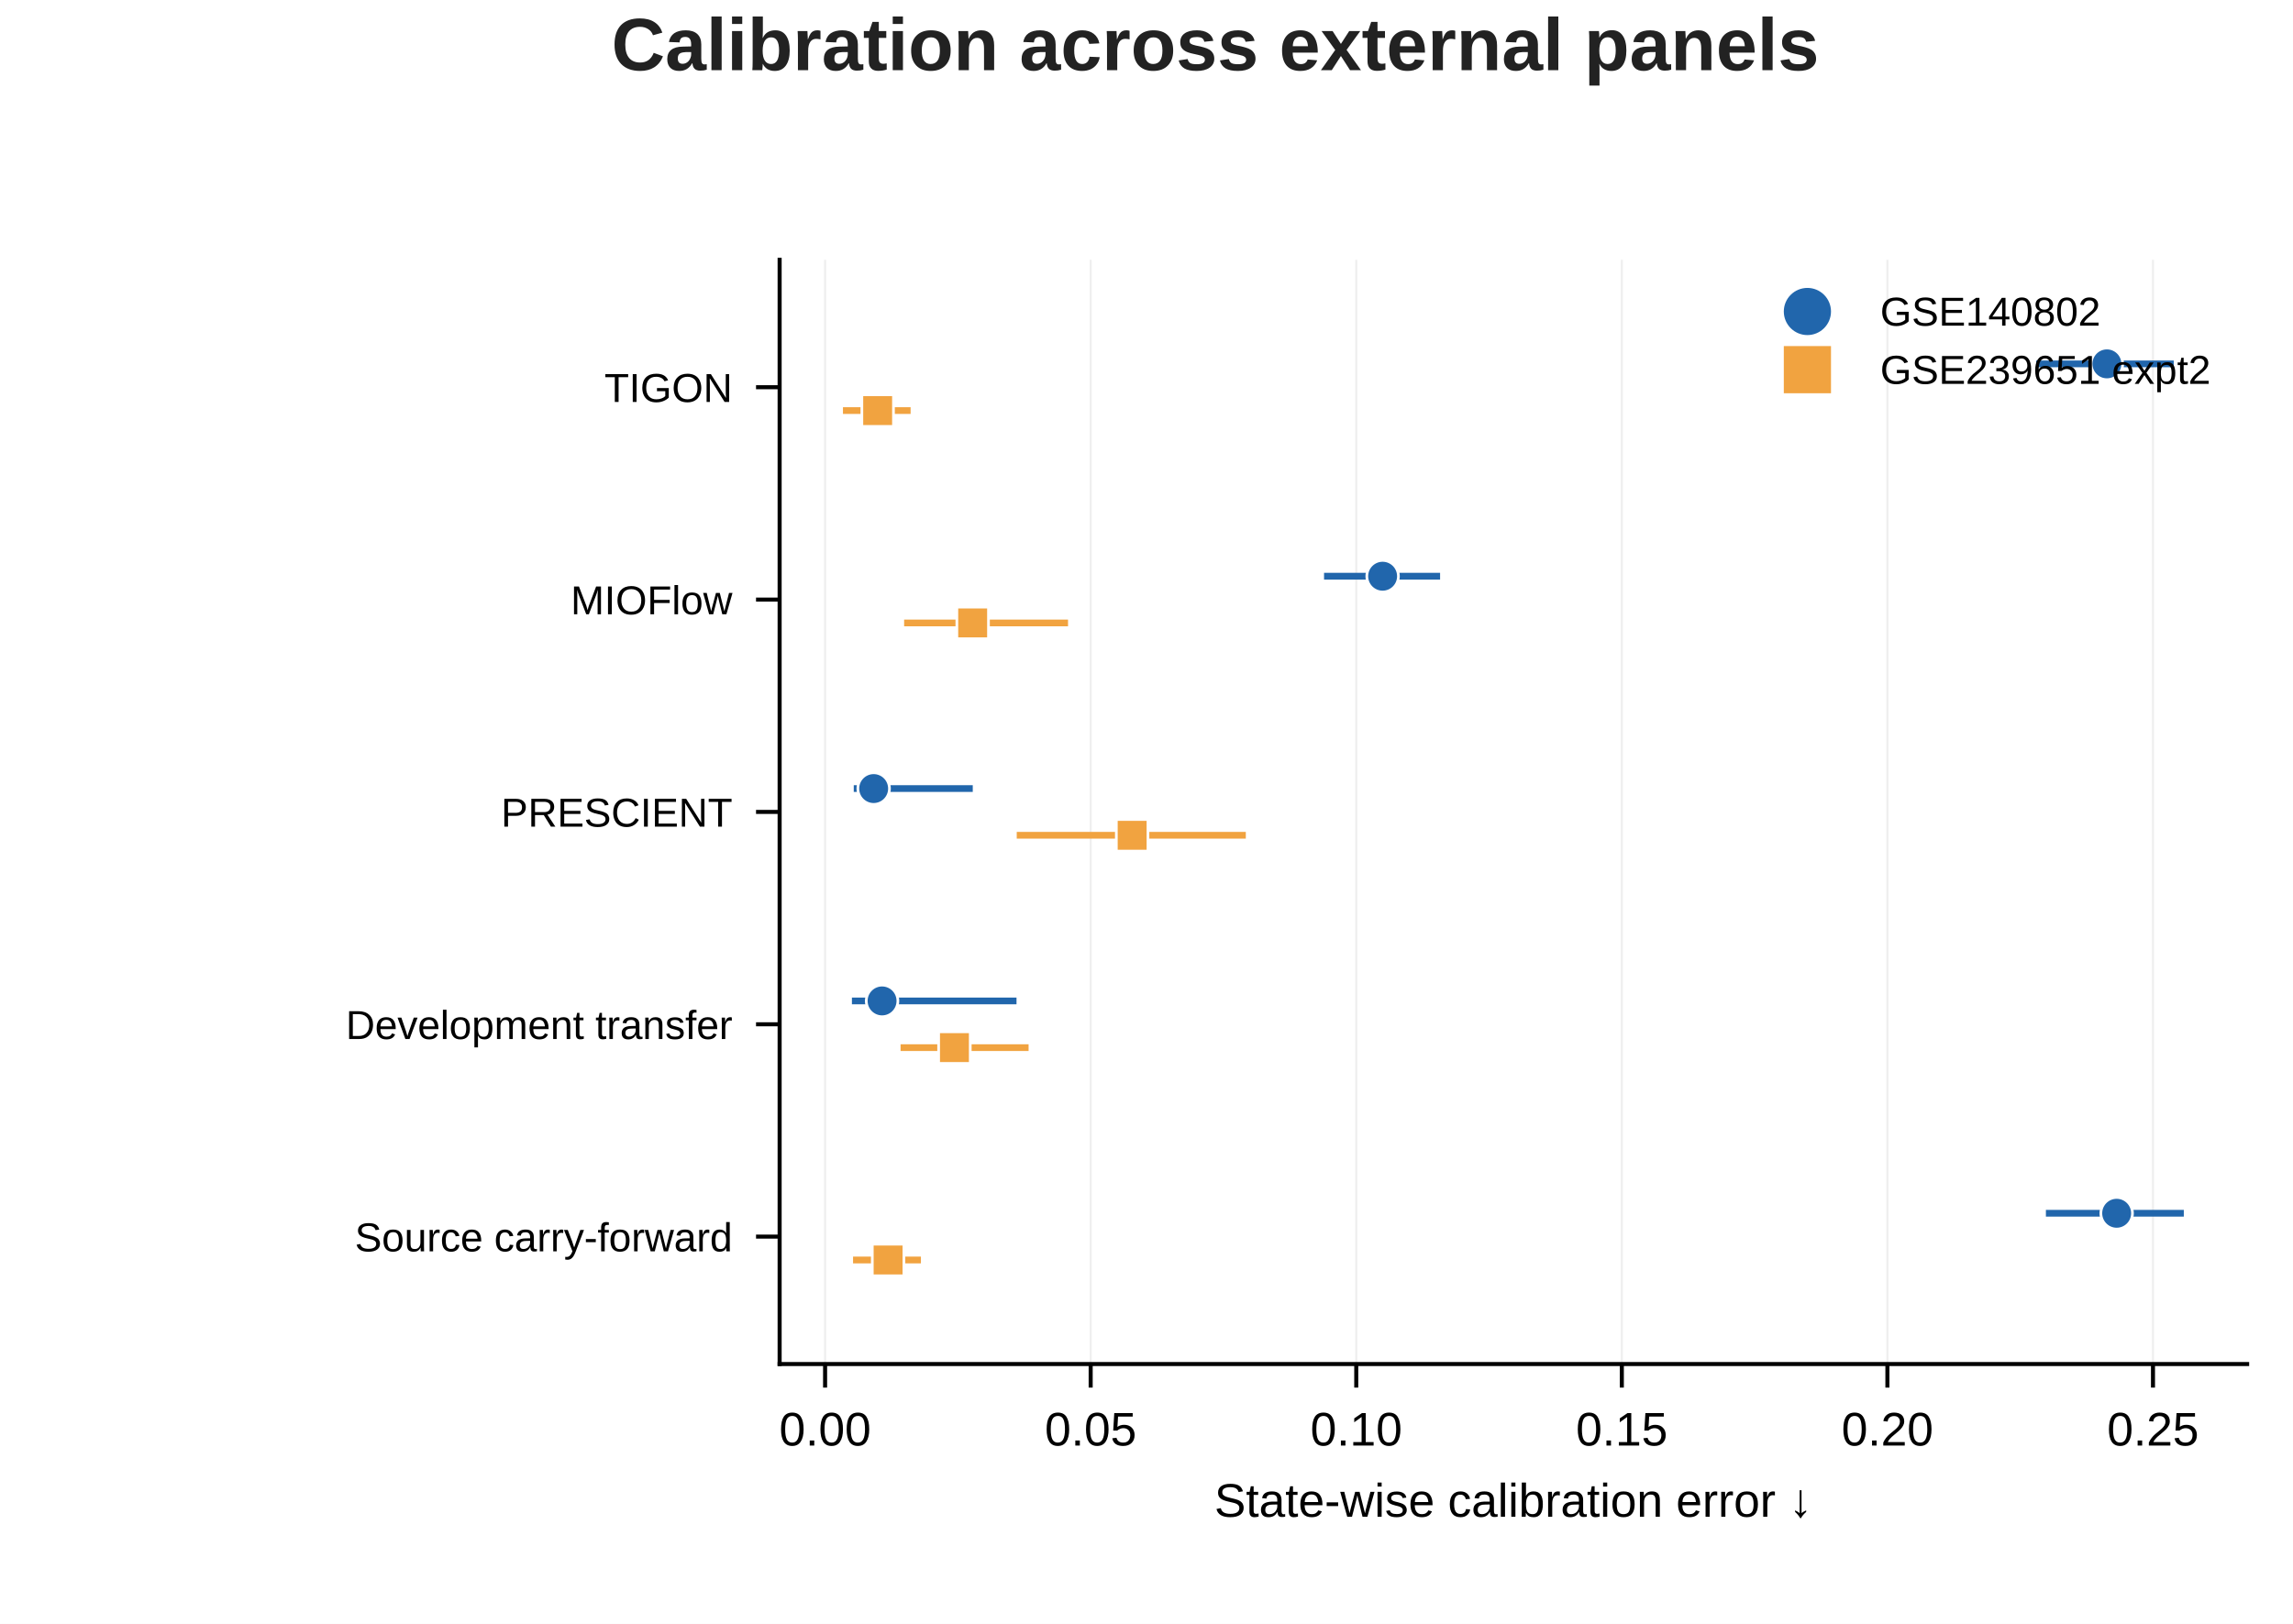
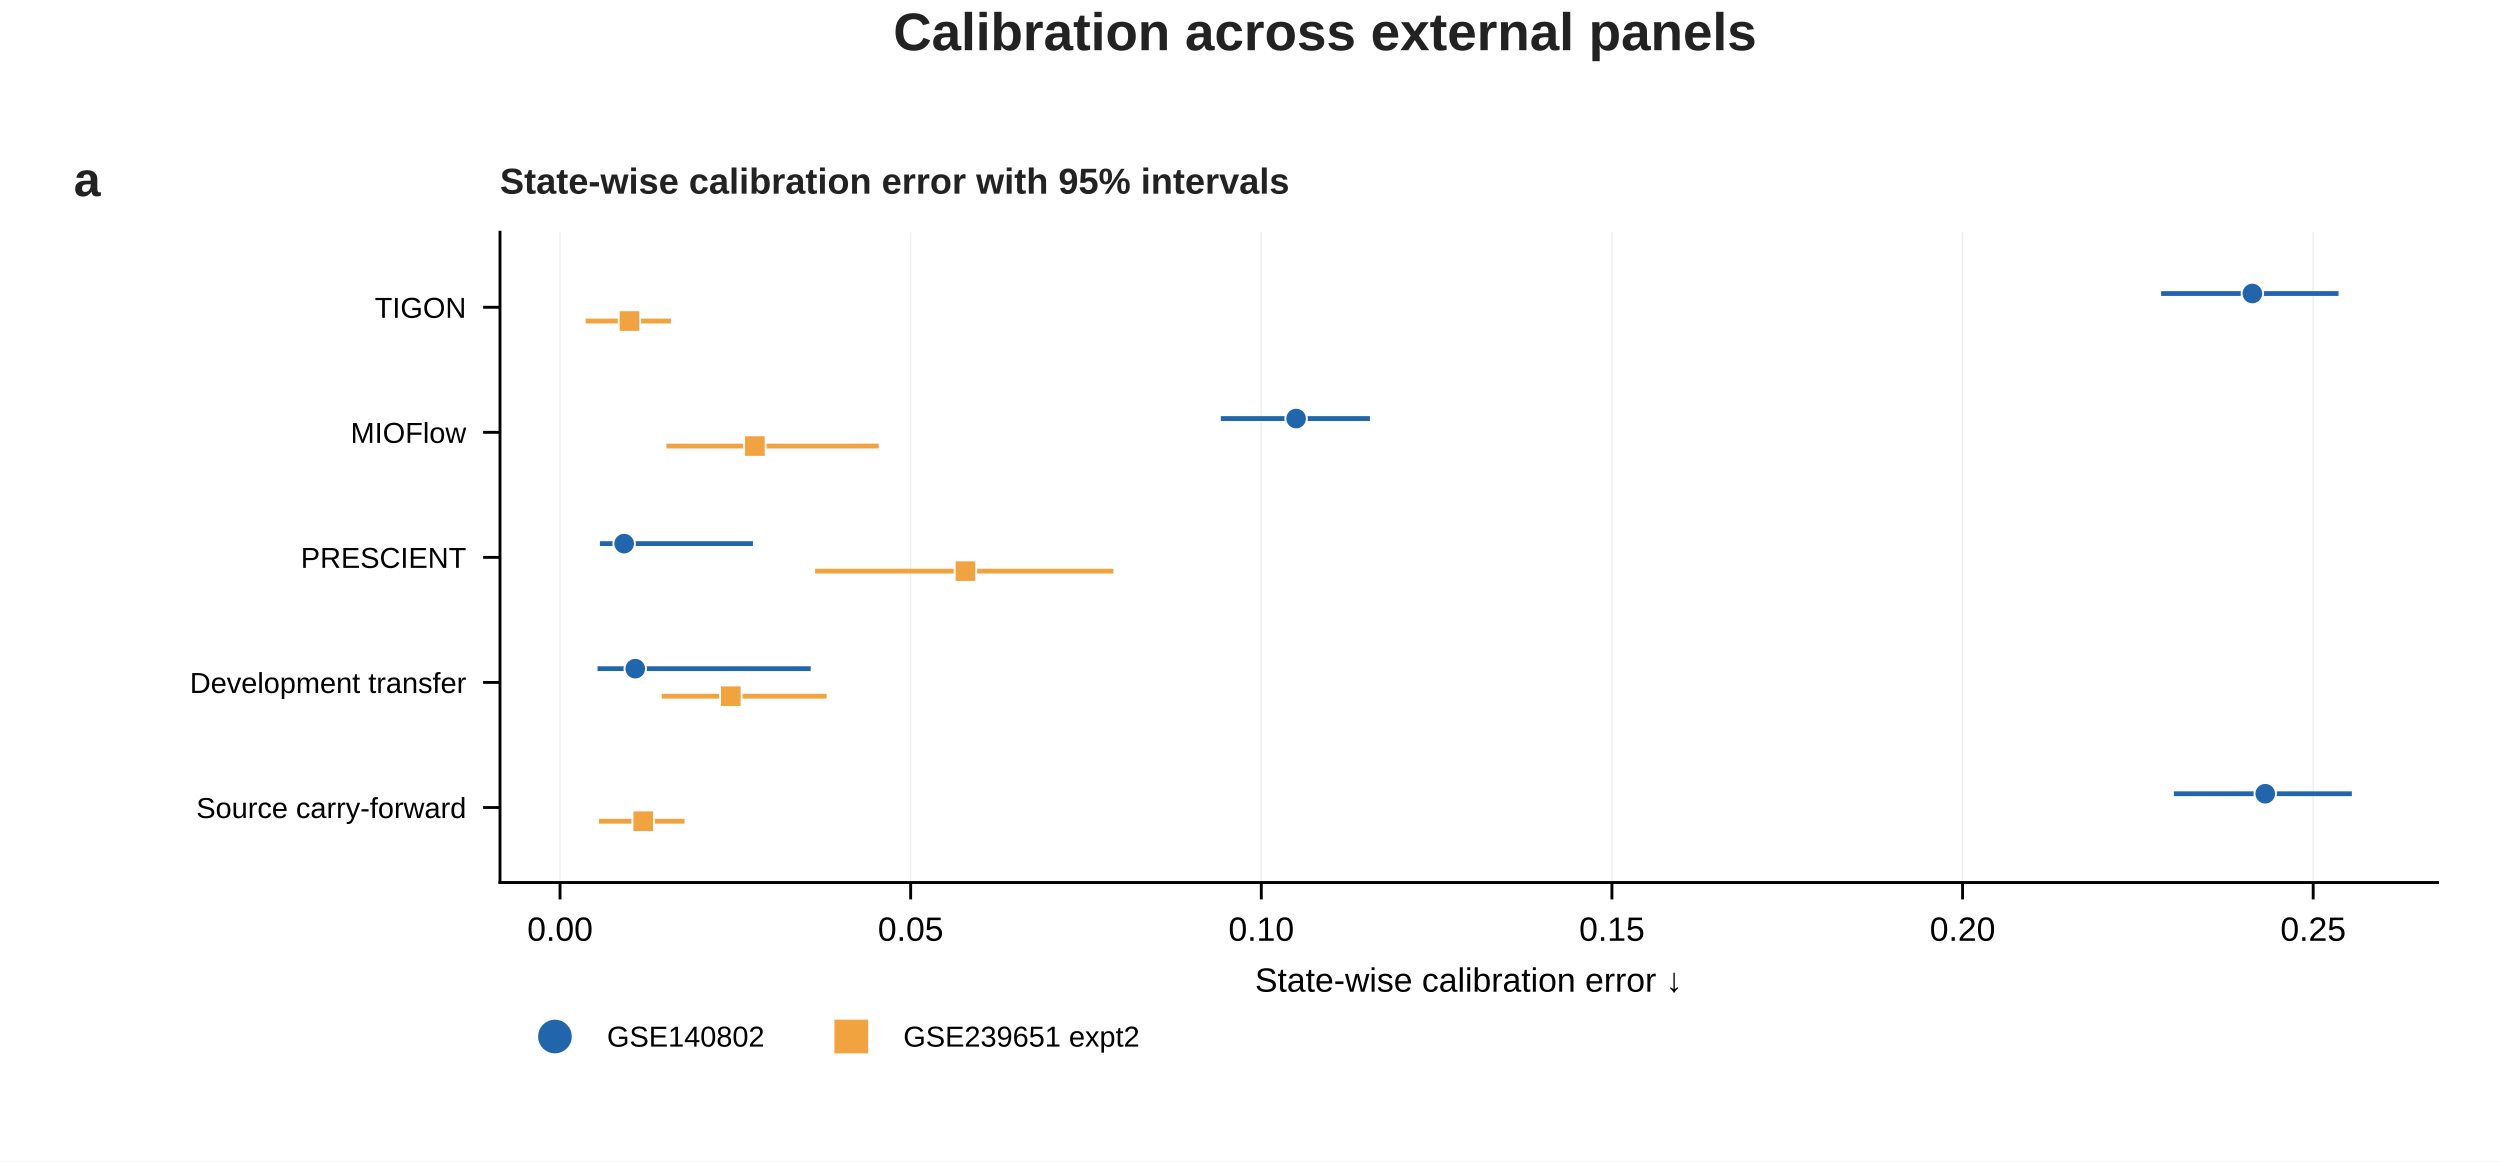
- <svg xmlns="http://www.w3.org/2000/svg" xmlns:xlink="http://www.w3.org/1999/xlink" width="340.157pt" height="240.945pt" viewBox="0 0 340.157 240.945" version="1.1">
+ <svg xmlns="http://www.w3.org/2000/svg" xmlns:xlink="http://www.w3.org/1999/xlink" width="518.74pt" height="240.945pt" viewBox="0 0 518.74 240.945" version="1.1">
  <defs>
    <style type="text/css">*{stroke-linejoin: round; stroke-linecap: butt}</style>
  </defs>
  <g id="figure_1">
    <g id="patch_1">
-       <path d="M 0 240.945  L 340.157 240.945  L 340.157 0  L 0 0  z " style="fill: #ffffff" />
+       <path d="M 0 240.945  L 518.74 240.945  L 518.74 0  L 0 0  z " style="fill: #ffffff" />
    </g>
    <g id="axes_1">
      <g id="patch_2">
-         <path d="M 115.654 202.394  L 333.354 202.394  L 333.354 38.551  L 115.654 38.551  z " style="fill: #ffffff" />
+         <path d="M 103.748 183.118  L 505.772 183.118  L 505.772 48.189  L 103.748 48.189  z " style="fill: #ffffff" />
      </g>
      <g id="matplotlib.axis_1">
        <g id="xtick_1">
          <g id="line2d_1">
-             <path d="M 122.399 202.394  L 122.399 38.551  " clip-path="url(#p80ca6a754b)" style="fill: none; stroke: #e0e0e0; stroke-opacity: 0.55; stroke-width: 0.3; stroke-linecap: square" />
+             <path d="M 116.205 183.118  L 116.205 48.189  " clip-path="url(#pa4a8a02f5b)" style="fill: none; stroke: #e0e0e0; stroke-opacity: 0.55; stroke-width: 0.3; stroke-linecap: square" />
          </g>
          <g id="line2d_2">
            <defs>
-               <path id="m14a23fce37" d="M 0 0  L 0 3.5  " style="stroke: #000000; stroke-width: 0.6" />
+               <path id="m62a2dc7323" d="M 0 0  L 0 3.5  " style="stroke: #000000; stroke-width: 0.6" />
            </defs>
            <g>
-               <use xlink:href="#m14a23fce37" x="122.399" y="202.394" style="stroke: #000000; stroke-width: 0.6" />
+               <use xlink:href="#m62a2dc7323" x="116.205" y="183.118" style="stroke: #000000; stroke-width: 0.6" />
            </g>
          </g>
          <g id="text_1">
-             <text style="font-size: 7px; font-family: 'Arial', 'Helvetica', 'Liberation Sans', sans-serif; text-anchor: middle" x="122.399" y="214.49" transform="rotate(-0 122.3991 214.4899)">0.00</text>
+             <text style="font-size: 7px; font-family: 'Arial', 'Helvetica', 'Liberation Sans', sans-serif; text-anchor: middle" x="116.205" y="195.214" transform="rotate(-0 116.205 195.2143)">0.00</text>
          </g>
        </g>
        <g id="xtick_2">
          <g id="line2d_3">
-             <path d="M 161.796 202.394  L 161.796 38.551  " clip-path="url(#p80ca6a754b)" style="fill: none; stroke: #e0e0e0; stroke-opacity: 0.55; stroke-width: 0.3; stroke-linecap: square" />
+             <path d="M 188.959 183.118  L 188.959 48.189  " clip-path="url(#pa4a8a02f5b)" style="fill: none; stroke: #e0e0e0; stroke-opacity: 0.55; stroke-width: 0.3; stroke-linecap: square" />
          </g>
          <g id="line2d_4">
            <g>
-               <use xlink:href="#m14a23fce37" x="161.796" y="202.394" style="stroke: #000000; stroke-width: 0.6" />
+               <use xlink:href="#m62a2dc7323" x="188.959" y="183.118" style="stroke: #000000; stroke-width: 0.6" />
            </g>
          </g>
          <g id="text_2">
-             <text style="font-size: 7px; font-family: 'Arial', 'Helvetica', 'Liberation Sans', sans-serif; text-anchor: middle" x="161.796" y="214.49" transform="rotate(-0 161.7964 214.4899)">0.05</text>
+             <text style="font-size: 7px; font-family: 'Arial', 'Helvetica', 'Liberation Sans', sans-serif; text-anchor: middle" x="188.959" y="195.214" transform="rotate(-0 188.9592 195.2143)">0.05</text>
          </g>
        </g>
        <g id="xtick_3">
          <g id="line2d_5">
-             <path d="M 201.194 202.394  L 201.194 38.551  " clip-path="url(#p80ca6a754b)" style="fill: none; stroke: #e0e0e0; stroke-opacity: 0.55; stroke-width: 0.3; stroke-linecap: square" />
+             <path d="M 261.713 183.118  L 261.713 48.189  " clip-path="url(#pa4a8a02f5b)" style="fill: none; stroke: #e0e0e0; stroke-opacity: 0.55; stroke-width: 0.3; stroke-linecap: square" />
          </g>
          <g id="line2d_6">
            <g>
-               <use xlink:href="#m14a23fce37" x="201.194" y="202.394" style="stroke: #000000; stroke-width: 0.6" />
+               <use xlink:href="#m62a2dc7323" x="261.713" y="183.118" style="stroke: #000000; stroke-width: 0.6" />
            </g>
          </g>
          <g id="text_3">
-             <text style="font-size: 7px; font-family: 'Arial', 'Helvetica', 'Liberation Sans', sans-serif; text-anchor: middle" x="201.194" y="214.49" transform="rotate(-0 201.1937 214.4899)">0.10</text>
+             <text style="font-size: 7px; font-family: 'Arial', 'Helvetica', 'Liberation Sans', sans-serif; text-anchor: middle" x="261.713" y="195.214" transform="rotate(-0 261.7133 195.2143)">0.10</text>
          </g>
        </g>
        <g id="xtick_4">
          <g id="line2d_7">
-             <path d="M 240.591 202.394  L 240.591 38.551  " clip-path="url(#p80ca6a754b)" style="fill: none; stroke: #e0e0e0; stroke-opacity: 0.55; stroke-width: 0.3; stroke-linecap: square" />
+             <path d="M 334.468 183.118  L 334.468 48.189  " clip-path="url(#pa4a8a02f5b)" style="fill: none; stroke: #e0e0e0; stroke-opacity: 0.55; stroke-width: 0.3; stroke-linecap: square" />
          </g>
          <g id="line2d_8">
            <g>
-               <use xlink:href="#m14a23fce37" x="240.591" y="202.394" style="stroke: #000000; stroke-width: 0.6" />
+               <use xlink:href="#m62a2dc7323" x="334.468" y="183.118" style="stroke: #000000; stroke-width: 0.6" />
            </g>
          </g>
          <g id="text_4">
-             <text style="font-size: 7px; font-family: 'Arial', 'Helvetica', 'Liberation Sans', sans-serif; text-anchor: middle" x="240.591" y="214.49" transform="rotate(-0 240.591 214.4899)">0.15</text>
+             <text style="font-size: 7px; font-family: 'Arial', 'Helvetica', 'Liberation Sans', sans-serif; text-anchor: middle" x="334.468" y="195.214" transform="rotate(-0 334.4675 195.2143)">0.15</text>
          </g>
        </g>
        <g id="xtick_5">
          <g id="line2d_9">
-             <path d="M 279.988 202.394  L 279.988 38.551  " clip-path="url(#p80ca6a754b)" style="fill: none; stroke: #e0e0e0; stroke-opacity: 0.55; stroke-width: 0.3; stroke-linecap: square" />
+             <path d="M 407.222 183.118  L 407.222 48.189  " clip-path="url(#pa4a8a02f5b)" style="fill: none; stroke: #e0e0e0; stroke-opacity: 0.55; stroke-width: 0.3; stroke-linecap: square" />
          </g>
          <g id="line2d_10">
            <g>
-               <use xlink:href="#m14a23fce37" x="279.988" y="202.394" style="stroke: #000000; stroke-width: 0.6" />
+               <use xlink:href="#m62a2dc7323" x="407.222" y="183.118" style="stroke: #000000; stroke-width: 0.6" />
            </g>
          </g>
          <g id="text_5">
-             <text style="font-size: 7px; font-family: 'Arial', 'Helvetica', 'Liberation Sans', sans-serif; text-anchor: middle" x="279.988" y="214.49" transform="rotate(-0 279.9883 214.4899)">0.20</text>
+             <text style="font-size: 7px; font-family: 'Arial', 'Helvetica', 'Liberation Sans', sans-serif; text-anchor: middle" x="407.222" y="195.214" transform="rotate(-0 407.2217 195.2143)">0.20</text>
          </g>
        </g>
        <g id="xtick_6">
          <g id="line2d_11">
-             <path d="M 319.386 202.394  L 319.386 38.551  " clip-path="url(#p80ca6a754b)" style="fill: none; stroke: #e0e0e0; stroke-opacity: 0.55; stroke-width: 0.3; stroke-linecap: square" />
+             <path d="M 479.976 183.118  L 479.976 48.189  " clip-path="url(#pa4a8a02f5b)" style="fill: none; stroke: #e0e0e0; stroke-opacity: 0.55; stroke-width: 0.3; stroke-linecap: square" />
          </g>
          <g id="line2d_12">
            <g>
-               <use xlink:href="#m14a23fce37" x="319.386" y="202.394" style="stroke: #000000; stroke-width: 0.6" />
+               <use xlink:href="#m62a2dc7323" x="479.976" y="183.118" style="stroke: #000000; stroke-width: 0.6" />
            </g>
          </g>
          <g id="text_6">
-             <text style="font-size: 7px; font-family: 'Arial', 'Helvetica', 'Liberation Sans', sans-serif; text-anchor: middle" x="319.386" y="214.49" transform="rotate(-0 319.3856 214.4899)">0.25</text>
+             <text style="font-size: 7px; font-family: 'Arial', 'Helvetica', 'Liberation Sans', sans-serif; text-anchor: middle" x="479.976" y="195.214" transform="rotate(-0 479.9759 195.2143)">0.25</text>
          </g>
        </g>
        <g id="text_7">
-           <text style="font-size: 7px; font-family: 'Arial', 'Helvetica', 'Liberation Sans', sans-serif; text-anchor: middle" x="224.504" y="225.059" transform="rotate(-0 224.5039 225.0592)">State-wise calibration error ↓</text>
+           <text style="font-size: 7px; font-family: 'Arial', 'Helvetica', 'Liberation Sans', sans-serif; text-anchor: middle" x="304.76" y="205.784" transform="rotate(-0 304.7598 205.7836)">State-wise calibration error ↓</text>
        </g>
      </g>
      <g id="matplotlib.axis_2">
        <g id="ytick_1">
          <g id="line2d_13">
            <defs>
-               <path id="m4777a231f3" d="M 0 0  L -3.5 0  " style="stroke: #000000; stroke-width: 0.6" />
+               <path id="m849b7c65e0" d="M 0 0  L -3.5 0  " style="stroke: #000000; stroke-width: 0.6" />
            </defs>
            <g>
-               <use xlink:href="#m4777a231f3" x="115.654" y="57.456" style="stroke: #000000; stroke-width: 0.6" />
+               <use xlink:href="#m849b7c65e0" x="103.748" y="63.758" style="stroke: #000000; stroke-width: 0.6" />
            </g>
          </g>
          <g id="text_8">
-             <text style="font-size: 6px; font-family: 'Arial', 'Helvetica', 'Liberation Sans', sans-serif; text-anchor: end" x="108.654" y="59.642" transform="rotate(-0 108.6535 59.64187)">TIGON</text>
+             <text style="font-size: 6px; font-family: 'Arial', 'Helvetica', 'Liberation Sans', sans-serif; text-anchor: end" x="96.748" y="65.944" transform="rotate(-0 96.74803 65.9435)">TIGON</text>
          </g>
        </g>
        <g id="ytick_2">
          <g id="line2d_14">
            <g>
-               <use xlink:href="#m4777a231f3" x="115.654" y="88.964" style="stroke: #000000; stroke-width: 0.6" />
+               <use xlink:href="#m849b7c65e0" x="103.748" y="89.706" style="stroke: #000000; stroke-width: 0.6" />
            </g>
          </g>
          <g id="text_9">
-             <text style="font-size: 6px; font-family: 'Arial', 'Helvetica', 'Liberation Sans', sans-serif; text-anchor: end" x="108.654" y="91.15" transform="rotate(-0 108.6535 91.15005)">MIOFlow</text>
+             <text style="font-size: 6px; font-family: 'Arial', 'Helvetica', 'Liberation Sans', sans-serif; text-anchor: end" x="96.748" y="91.891" transform="rotate(-0 96.74803 91.89141)">MIOFlow</text>
          </g>
        </g>
        <g id="ytick_3">
          <g id="line2d_15">
            <g>
-               <use xlink:href="#m4777a231f3" x="115.654" y="120.472" style="stroke: #000000; stroke-width: 0.6" />
+               <use xlink:href="#m849b7c65e0" x="103.748" y="115.654" style="stroke: #000000; stroke-width: 0.6" />
            </g>
          </g>
          <g id="text_10">
-             <text style="font-size: 6px; font-family: 'Arial', 'Helvetica', 'Liberation Sans', sans-serif; text-anchor: end" x="108.654" y="122.657" transform="rotate(-0 108.6535 122.6565)">PRESCIENT</text>
+             <text style="font-size: 6px; font-family: 'Arial', 'Helvetica', 'Liberation Sans', sans-serif; text-anchor: end" x="96.748" y="117.838" transform="rotate(-0 96.74803 117.8376)">PRESCIENT</text>
          </g>
        </g>
        <g id="ytick_4">
          <g id="line2d_16">
            <g>
-               <use xlink:href="#m4777a231f3" x="115.654" y="151.981" style="stroke: #000000; stroke-width: 0.6" />
+               <use xlink:href="#m849b7c65e0" x="103.748" y="141.601" style="stroke: #000000; stroke-width: 0.6" />
            </g>
          </g>
          <g id="text_11">
-             <text style="font-size: 6px; font-family: 'Arial', 'Helvetica', 'Liberation Sans', sans-serif; text-anchor: end" x="108.654" y="154.165" transform="rotate(-0 108.6535 154.1647)">Development transfer</text>
+             <text style="font-size: 6px; font-family: 'Arial', 'Helvetica', 'Liberation Sans', sans-serif; text-anchor: end" x="96.748" y="143.786" transform="rotate(-0 96.74803 143.7855)">Development transfer</text>
          </g>
        </g>
        <g id="ytick_5">
          <g id="line2d_17">
            <g>
-               <use xlink:href="#m4777a231f3" x="115.654" y="183.489" style="stroke: #000000; stroke-width: 0.6" />
+               <use xlink:href="#m849b7c65e0" x="103.748" y="167.549" style="stroke: #000000; stroke-width: 0.6" />
            </g>
          </g>
          <g id="text_12">
-             <text style="font-size: 6px; font-family: 'Arial', 'Helvetica', 'Liberation Sans', sans-serif; text-anchor: end" x="108.654" y="185.673" transform="rotate(-0 108.6535 185.6729)">Source carry-forward</text>
+             <text style="font-size: 6px; font-family: 'Arial', 'Helvetica', 'Liberation Sans', sans-serif; text-anchor: end" x="96.748" y="169.733" transform="rotate(-0 96.74803 169.7334)">Source carry-forward</text>
          </g>
        </g>
      </g>
      <g id="line2d_18">
-         <path d="M 302.568 53.99  L 321.965 53.99  " clip-path="url(#p80ca6a754b)" style="fill: none; stroke: #2166ac; stroke-linecap: square" />
+         <path d="M 448.918 60.903  L 484.739 60.903  " clip-path="url(#pa4a8a02f5b)" style="fill: none; stroke: #2166ac; stroke-linecap: square" />
      </g>
      <g id="line2d_19">
-         <path d="M 125.549 60.922  L 134.586 60.922  " clip-path="url(#p80ca6a754b)" style="fill: none; stroke: #f1a340; stroke-linecap: square" />
+         <path d="M 122.022 66.612  L 138.71 66.612  " clip-path="url(#pa4a8a02f5b)" style="fill: none; stroke: #f1a340; stroke-linecap: square" />
      </g>
      <g id="line2d_20">
-         <path d="M 196.917 85.498  L 213.131 85.498  " clip-path="url(#p80ca6a754b)" style="fill: none; stroke: #2166ac; stroke-linecap: square" />
+         <path d="M 253.816 86.851  L 283.758 86.851  " clip-path="url(#pa4a8a02f5b)" style="fill: none; stroke: #2166ac; stroke-linecap: square" />
      </g>
      <g id="line2d_21">
-         <path d="M 134.624 92.43  L 157.937 92.43  " clip-path="url(#p80ca6a754b)" style="fill: none; stroke: #f1a340; stroke-linecap: square" />
+         <path d="M 138.78 92.56  L 181.831 92.56  " clip-path="url(#pa4a8a02f5b)" style="fill: none; stroke: #f1a340; stroke-linecap: square" />
      </g>
      <g id="line2d_22">
-         <path d="M 127.152 117.007  L 143.805 117.007  " clip-path="url(#p80ca6a754b)" style="fill: none; stroke: #2166ac; stroke-linecap: square" />
+         <path d="M 124.982 112.799  L 155.734 112.799  " clip-path="url(#pa4a8a02f5b)" style="fill: none; stroke: #2166ac; stroke-linecap: square" />
      </g>
      <g id="line2d_23">
-         <path d="M 151.329 123.938  L 184.311 123.938  " clip-path="url(#p80ca6a754b)" style="fill: none; stroke: #f1a340; stroke-linecap: square" />
+         <path d="M 169.63 118.508  L 230.536 118.508  " clip-path="url(#pa4a8a02f5b)" style="fill: none; stroke: #f1a340; stroke-linecap: square" />
      </g>
      <g id="line2d_24">
-         <path d="M 126.879 148.515  L 150.295 148.515  " clip-path="url(#p80ca6a754b)" style="fill: none; stroke: #2166ac; stroke-linecap: square" />
+         <path d="M 124.477 138.747  L 167.719 138.747  " clip-path="url(#pa4a8a02f5b)" style="fill: none; stroke: #2166ac; stroke-linecap: square" />
      </g>
      <g id="line2d_25">
-         <path d="M 134.096 155.447  L 152.087 155.447  " clip-path="url(#p80ca6a754b)" style="fill: none; stroke: #f1a340; stroke-linecap: square" />
+         <path d="M 137.804 144.456  L 171.029 144.456  " clip-path="url(#pa4a8a02f5b)" style="fill: none; stroke: #f1a340; stroke-linecap: square" />
      </g>
      <g id="line2d_26">
-         <path d="M 304.002 180.023  L 323.459 180.023  " clip-path="url(#p80ca6a754b)" style="fill: none; stroke: #2166ac; stroke-linecap: square" />
+         <path d="M 451.568 164.695  L 487.498 164.695  " clip-path="url(#pa4a8a02f5b)" style="fill: none; stroke: #2166ac; stroke-linecap: square" />
      </g>
      <g id="line2d_27">
-         <path d="M 127.047 186.955  L 136.114 186.955  " clip-path="url(#p80ca6a754b)" style="fill: none; stroke: #f1a340; stroke-linecap: square" />
+         <path d="M 124.788 170.404  L 141.533 170.404  " clip-path="url(#pa4a8a02f5b)" style="fill: none; stroke: #f1a340; stroke-linecap: square" />
      </g>
      <g id="patch_3">
-         <path d="M 115.654 202.394  L 115.654 38.551  " style="fill: none; stroke: #000000; stroke-width: 0.6; stroke-linejoin: miter; stroke-linecap: square" />
+         <path d="M 103.748 183.118  L 103.748 48.189  " style="fill: none; stroke: #000000; stroke-width: 0.6; stroke-linejoin: miter; stroke-linecap: square" />
      </g>
      <g id="patch_4">
-         <path d="M 115.654 202.394  L 333.354 202.394  " style="fill: none; stroke: #000000; stroke-width: 0.6; stroke-linejoin: miter; stroke-linecap: square" />
+         <path d="M 103.748 183.118  L 505.772 183.118  " style="fill: none; stroke: #000000; stroke-width: 0.6; stroke-linejoin: miter; stroke-linecap: square" />
      </g>
      <g id="PathCollection_1">
        <defs>
-           <path id="mca8d7d5914" d="M 0 2.345  C 0.622 2.345 1.219 2.098 1.658 1.658  C 2.098 1.219 2.345 0.622 2.345 0  C 2.345 -0.622 2.098 -1.219 1.658 -1.658  C 1.219 -2.098 0.622 -2.345 0 -2.345  C -0.622 -2.345 -1.219 -2.098 -1.658 -1.658  C -2.098 -1.219 -2.345 -0.622 -2.345 0  C -2.345 0.622 -2.098 1.219 -1.658 1.658  C -1.219 2.098 -0.622 2.345 0 2.345  z " style="stroke: #ffffff; stroke-width: 0.4" />
+           <path id="m98d17b62d8" d="M 0 2.236  C 0.593 2.236 1.162 2 1.581 1.581  C 2 1.162 2.236 0.593 2.236 0  C 2.236 -0.593 2 -1.162 1.581 -1.581  C 1.162 -2 0.593 -2.236 0 -2.236  C -0.593 -2.236 -1.162 -2 -1.581 -1.581  C -2 -1.162 -2.236 -0.593 -2.236 0  C -2.236 0.593 -2 1.162 -1.581 1.581  C -1.162 2 -0.593 2.236 0 2.236  z " style="stroke: #ffffff; stroke-width: 0.4" />
        </defs>
-         <g clip-path="url(#p80ca6a754b)">
-           <use xlink:href="#mca8d7d5914" x="312.551" y="53.99" style="fill: #2166ac; stroke: #ffffff; stroke-width: 0.4" />
+         <g clip-path="url(#pa4a8a02f5b)">
+           <use xlink:href="#m98d17b62d8" x="467.355" y="60.903" style="fill: #2166ac; stroke: #ffffff; stroke-width: 0.4" />
        </g>
      </g>
      <g id="PathCollection_2">
        <defs>
-           <path id="m16bbbda7c7" d="M -2.345 2.345  L 2.345 2.345  L 2.345 -2.345  L -2.345 -2.345  z " style="stroke: #ffffff; stroke-width: 0.4" />
+           <path id="m4fe9b9b93c" d="M -2.236 2.236  L 2.236 2.236  L 2.236 -2.236  L -2.236 -2.236  z " style="stroke: #ffffff; stroke-width: 0.4" />
        </defs>
-         <g clip-path="url(#p80ca6a754b)">
-           <use xlink:href="#m16bbbda7c7" x="130.197" y="60.922" style="fill: #f1a340; stroke: #ffffff; stroke-width: 0.4" />
+         <g clip-path="url(#pa4a8a02f5b)">
+           <use xlink:href="#m4fe9b9b93c" x="130.605" y="66.612" style="fill: #f1a340; stroke: #ffffff; stroke-width: 0.4" />
        </g>
      </g>
      <g id="PathCollection_3">
-         <g clip-path="url(#p80ca6a754b)">
-           <use xlink:href="#mca8d7d5914" x="205.106" y="85.498" style="fill: #2166ac; stroke: #ffffff; stroke-width: 0.4" />
+         <g clip-path="url(#pa4a8a02f5b)">
+           <use xlink:href="#m98d17b62d8" x="268.938" y="86.851" style="fill: #2166ac; stroke: #ffffff; stroke-width: 0.4" />
        </g>
      </g>
      <g id="PathCollection_4">
-         <g clip-path="url(#p80ca6a754b)">
-           <use xlink:href="#m16bbbda7c7" x="144.291" y="92.43" style="fill: #f1a340; stroke: #ffffff; stroke-width: 0.4" />
+         <g clip-path="url(#pa4a8a02f5b)">
+           <use xlink:href="#m4fe9b9b93c" x="156.632" y="92.56" style="fill: #f1a340; stroke: #ffffff; stroke-width: 0.4" />
        </g>
      </g>
      <g id="PathCollection_5">
-         <g clip-path="url(#p80ca6a754b)">
-           <use xlink:href="#mca8d7d5914" x="129.604" y="117.007" style="fill: #2166ac; stroke: #ffffff; stroke-width: 0.4" />
+         <g clip-path="url(#pa4a8a02f5b)">
+           <use xlink:href="#m98d17b62d8" x="129.509" y="112.799" style="fill: #2166ac; stroke: #ffffff; stroke-width: 0.4" />
        </g>
      </g>
      <g id="PathCollection_6">
-         <g clip-path="url(#p80ca6a754b)">
-           <use xlink:href="#m16bbbda7c7" x="167.95" y="123.938" style="fill: #f1a340; stroke: #ffffff; stroke-width: 0.4" />
+         <g clip-path="url(#pa4a8a02f5b)">
+           <use xlink:href="#m4fe9b9b93c" x="200.322" y="118.508" style="fill: #f1a340; stroke: #ffffff; stroke-width: 0.4" />
        </g>
      </g>
      <g id="PathCollection_7">
-         <g clip-path="url(#p80ca6a754b)">
-           <use xlink:href="#mca8d7d5914" x="130.852" y="148.515" style="fill: #2166ac; stroke: #ffffff; stroke-width: 0.4" />
+         <g clip-path="url(#pa4a8a02f5b)">
+           <use xlink:href="#m98d17b62d8" x="131.814" y="138.747" style="fill: #2166ac; stroke: #ffffff; stroke-width: 0.4" />
        </g>
      </g>
      <g id="PathCollection_8">
-         <g clip-path="url(#p80ca6a754b)">
-           <use xlink:href="#m16bbbda7c7" x="141.587" y="155.447" style="fill: #f1a340; stroke: #ffffff; stroke-width: 0.4" />
+         <g clip-path="url(#pa4a8a02f5b)">
+           <use xlink:href="#m4fe9b9b93c" x="151.638" y="144.456" style="fill: #f1a340; stroke: #ffffff; stroke-width: 0.4" />
        </g>
      </g>
      <g id="PathCollection_9">
-         <g clip-path="url(#p80ca6a754b)">
-           <use xlink:href="#mca8d7d5914" x="313.998" y="180.023" style="fill: #2166ac; stroke: #ffffff; stroke-width: 0.4" />
+         <g clip-path="url(#pa4a8a02f5b)">
+           <use xlink:href="#m98d17b62d8" x="470.026" y="164.695" style="fill: #2166ac; stroke: #ffffff; stroke-width: 0.4" />
        </g>
      </g>
      <g id="PathCollection_10">
-         <g clip-path="url(#p80ca6a754b)">
-           <use xlink:href="#m16bbbda7c7" x="131.746" y="186.955" style="fill: #f1a340; stroke: #ffffff; stroke-width: 0.4" />
-         </g>
+         <g clip-path="url(#pa4a8a02f5b)">
+           <use xlink:href="#m4fe9b9b93c" x="133.466" y="170.404" style="fill: #f1a340; stroke: #ffffff; stroke-width: 0.4" />
+         </g>
+       </g>
+       <g id="text_13">
+         <text style="font-weight: 700; font-size: 10px; font-family: 'Arial', 'Helvetica', 'Liberation Sans', sans-serif; text-anchor: start; fill: #222222" x="15.303" y="40.687" transform="rotate(-0 15.30283 40.68732)">a</text>
+       </g>
+       <g id="text_14">
+         <text style="font-weight: 700; font-size: 7.5px; font-family: 'Arial', 'Helvetica', 'Liberation Sans', sans-serif; text-anchor: start; fill: #222222" x="103.748" y="40.189" transform="rotate(-0 103.748 40.18898)">State-wise calibration error with 95% intervals</text>
      </g>
      <g id="legend_1">
        <g id="line2d_28">
          <defs>
-             <path id="m16419114b6" d="M 0 3  C 0.796 3 1.559 2.684 2.121 2.121  C 2.684 1.559 3 0.796 3 0  C 3 -0.796 2.684 -1.559 2.121 -2.121  C 1.559 -2.684 0.796 -3 0 -3  C -0.796 -3 -1.559 -2.684 -2.121 -2.121  C -2.684 -1.559 -3 -0.796 -3 0  C -3 0.796 -2.684 1.559 -2.121 2.121  C -1.559 2.684 -0.796 3 0 3  z " style="stroke: #2166ac" />
+             <path id="mf7d1a0ac17" d="M 0 3  C 0.796 3 1.559 2.684 2.121 2.121  C 2.684 1.559 3 0.796 3 0  C 3 -0.796 2.684 -1.559 2.121 -2.121  C 1.559 -2.684 0.796 -3 0 -3  C -0.796 -3 -1.559 -2.684 -2.121 -2.121  C -2.684 -1.559 -3 -0.796 -3 0  C -3 0.796 -2.684 1.559 -2.121 2.121  C -1.559 2.684 -0.796 3 0 3  z " style="stroke: #2166ac" />
          </defs>
          <g>
-             <use xlink:href="#m16419114b6" x="268.12" y="46.219" style="fill: #2166ac; stroke: #2166ac" />
-           </g>
-         </g>
-         <g id="text_13">
-           <text style="font-size: 6px; font-family: 'Arial', 'Helvetica', 'Liberation Sans', sans-serif; text-anchor: start" x="278.92" y="48.319" transform="rotate(-0 278.9203 48.31934)">GSE140802</text>
+             <use xlink:href="#mf7d1a0ac17" x="115.148" y="215.074" style="fill: #2166ac; stroke: #2166ac" />
+           </g>
+         </g>
+         <g id="text_15">
+           <text style="font-size: 6px; font-family: 'Arial', 'Helvetica', 'Liberation Sans', sans-serif; text-anchor: start" x="125.948" y="217.174" transform="rotate(-0 125.948 217.1735)">GSE140802</text>
        </g>
        <g id="line2d_29">
          <defs>
-             <path id="m72e89c5787" d="M -3 3  L 3 3  L 3 -3  L -3 -3  z " style="stroke: #f1a340; stroke-linejoin: miter" />
+             <path id="md744d8a4fb" d="M -3 3  L 3 3  L 3 -3  L -3 -3  z " style="stroke: #f1a340; stroke-linejoin: miter" />
          </defs>
          <g>
-             <use xlink:href="#m72e89c5787" x="268.12" y="54.85" style="fill: #f1a340; stroke: #f1a340; stroke-linejoin: miter" />
-           </g>
-         </g>
-         <g id="text_14">
-           <text style="font-size: 6px; font-family: 'Arial', 'Helvetica', 'Liberation Sans', sans-serif; text-anchor: start" x="278.92" y="56.95" transform="rotate(-0 278.9203 56.9502)">GSE239651 expt2</text>
+             <use xlink:href="#md744d8a4fb" x="176.639" y="215.074" style="fill: #f1a340; stroke: #f1a340; stroke-linejoin: miter" />
+           </g>
+         </g>
+         <g id="text_16">
+           <text style="font-size: 6px; font-family: 'Arial', 'Helvetica', 'Liberation Sans', sans-serif; text-anchor: start" x="187.439" y="217.174" transform="rotate(-0 187.4387 217.1735)">GSE239651 expt2</text>
        </g>
      </g>
    </g>
-     <g id="text_15">
-       <text style="font-weight: 700; font-size: 11px; font-family: 'Arial', 'Helvetica', 'Liberation Sans', sans-serif; text-anchor: middle; fill: #222222" x="180.283" y="10.418" transform="rotate(-0 180.2835 10.41775)">Calibration across external panels</text>
+     <g id="text_17">
+       <text style="font-weight: 700; font-size: 11px; font-family: 'Arial', 'Helvetica', 'Liberation Sans', sans-serif; text-anchor: middle; fill: #222222" x="274.932" y="10.418" transform="rotate(-0 274.9323 10.41775)">Calibration across external panels</text>
    </g>
  </g>
  <defs>
-     <clipPath id="p80ca6a754b">
-       <rect x="115.654" y="38.551" width="217.701" height="163.843" />
+     <clipPath id="pa4a8a02f5b">
+       <rect x="103.748" y="48.189" width="402.024" height="134.929" />
    </clipPath>
  </defs>
</svg>
